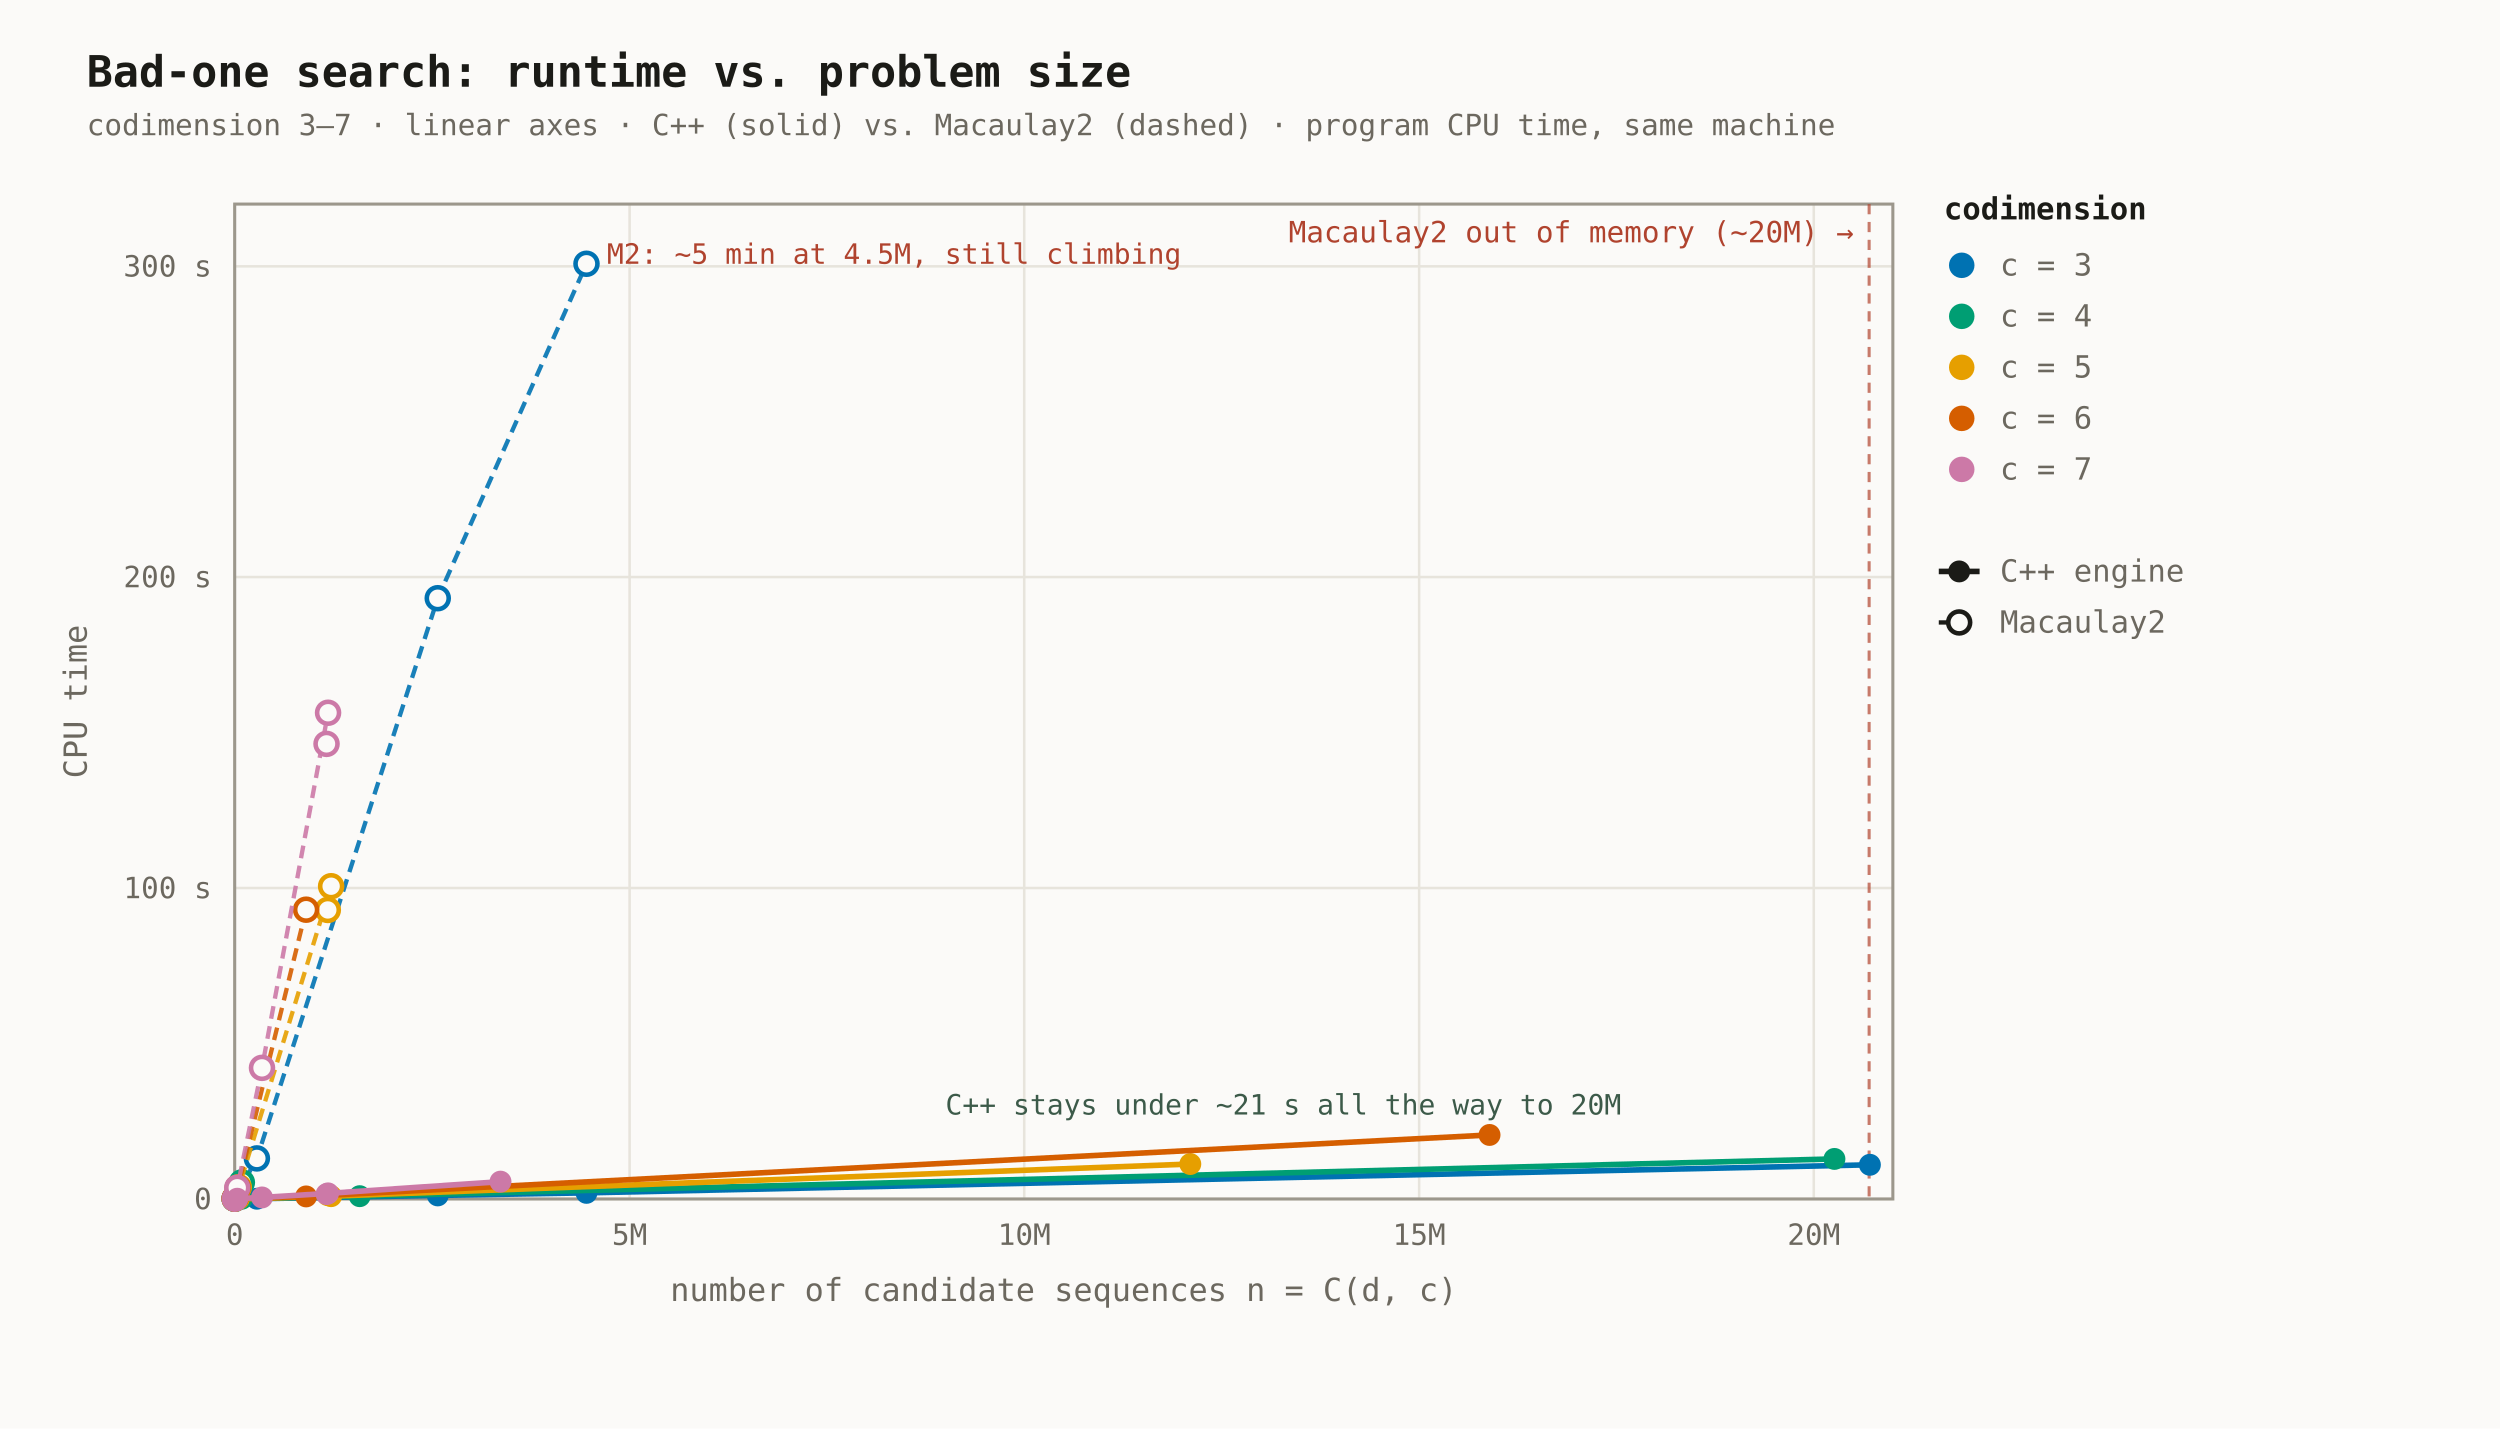
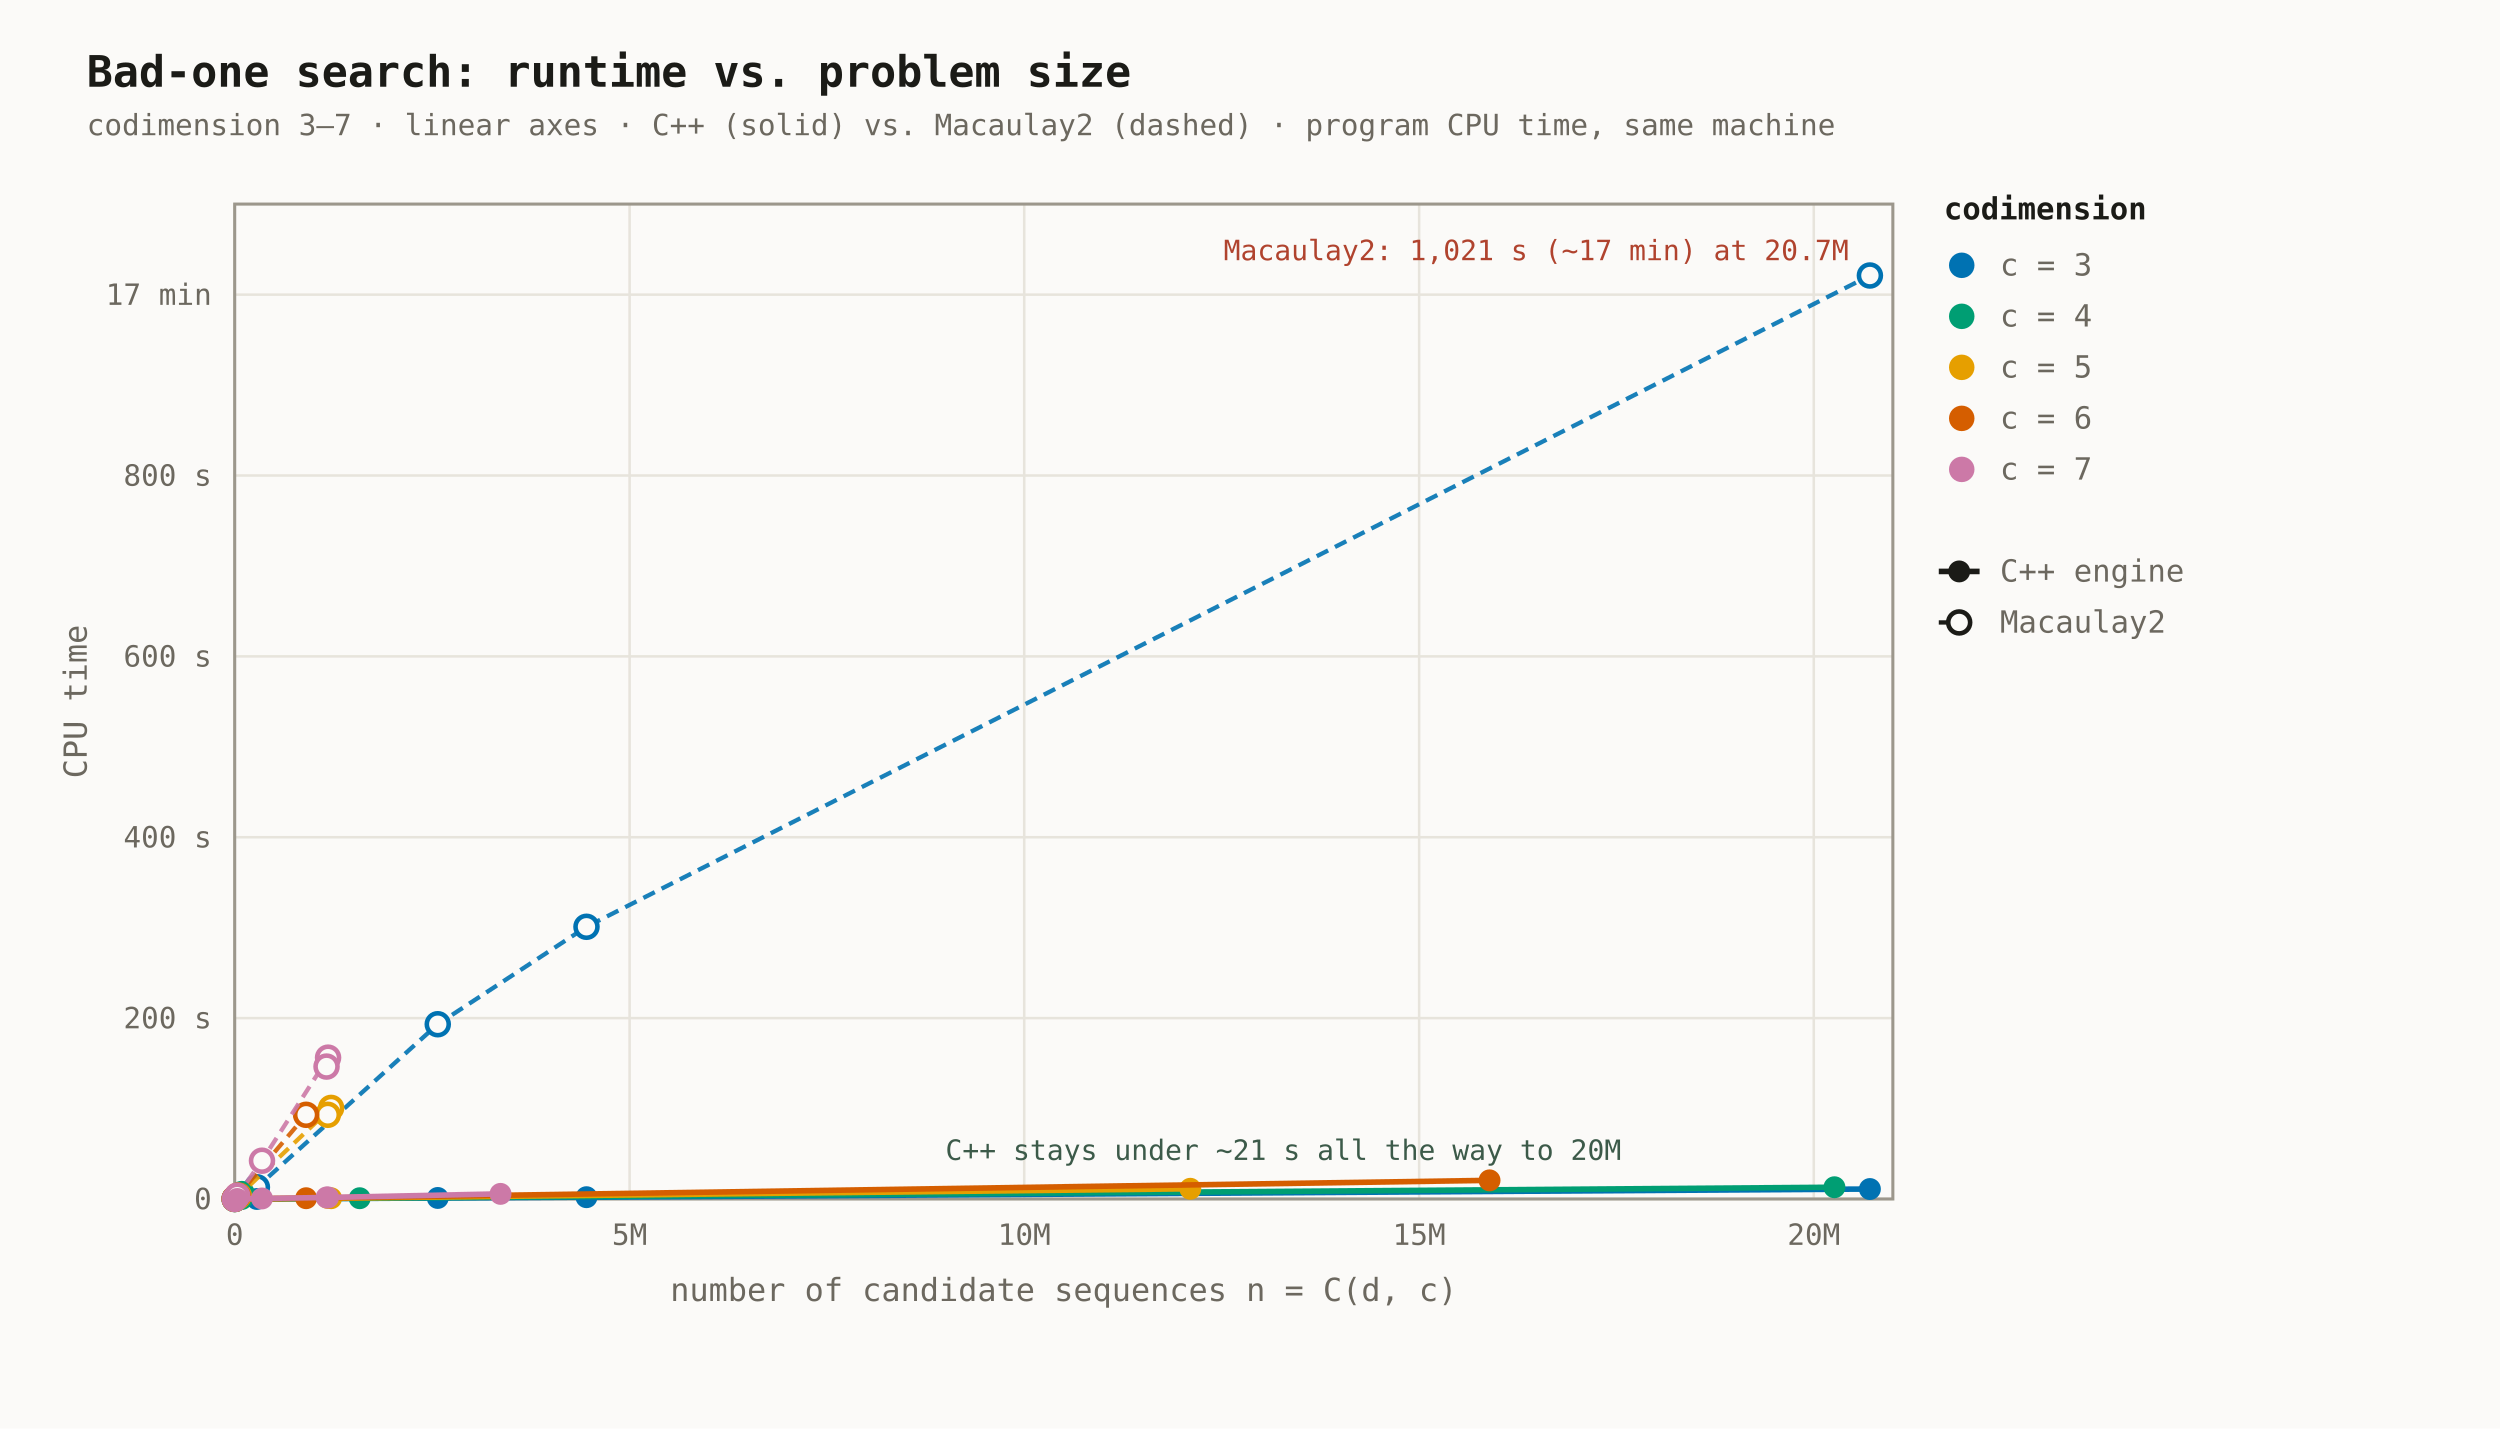
<svg xmlns="http://www.w3.org/2000/svg" viewBox="0 0 980 560" font-family="ui-monospace,Menlo,Consolas,monospace">
  <rect width="980" height="560" fill="#FBFAF8" />
  <text x="34" y="34" fill="#1B1B17" font-size="17" font-weight="700">Bad-one search: runtime vs. problem size</text>
  <text x="34" y="53" fill="#6C685F" font-size="11.5">codimension 3–7 · linear axes · C++ (solid) vs. Macaulay2 (dashed) · program CPU time, same machine</text>
  <line x1="92.0" y1="80" x2="92.0" y2="470" stroke="#E7E4DC" />
  <text x="92.0" y="488" fill="#6C685F" font-size="11.5" text-anchor="middle">0</text>
  <line x1="246.8" y1="80" x2="246.8" y2="470" stroke="#E7E4DC" />
  <text x="246.8" y="488" fill="#6C685F" font-size="11.5" text-anchor="middle">5M</text>
  <line x1="401.5" y1="80" x2="401.5" y2="470" stroke="#E7E4DC" />
  <text x="401.5" y="488" fill="#6C685F" font-size="11.5" text-anchor="middle">10M</text>
  <line x1="556.3" y1="80" x2="556.3" y2="470" stroke="#E7E4DC" />
  <text x="556.3" y="488" fill="#6C685F" font-size="11.5" text-anchor="middle">15M</text>
  <line x1="711.0" y1="80" x2="711.0" y2="470" stroke="#E7E4DC" />
  <text x="711.0" y="488" fill="#6C685F" font-size="11.5" text-anchor="middle">20M</text>
  <line x1="92" y1="470.0" x2="742" y2="470.0" stroke="#E7E4DC" />
  <text x="83" y="474.0" fill="#6C685F" font-size="11.5" text-anchor="end">0</text>
-   <line x1="92" y1="348.1" x2="742" y2="348.1" stroke="#E7E4DC" />
-   <text x="83" y="352.1" fill="#6C685F" font-size="11.5" text-anchor="end">100 s</text>
-   <line x1="92" y1="226.2" x2="742" y2="226.2" stroke="#E7E4DC" />
-   <text x="83" y="230.2" fill="#6C685F" font-size="11.5" text-anchor="end">200 s</text>
-   <line x1="92" y1="104.4" x2="742" y2="104.4" stroke="#E7E4DC" />
-   <text x="83" y="108.4" fill="#6C685F" font-size="11.5" text-anchor="end">300 s</text>
+   <line x1="92" y1="399.1" x2="742" y2="399.1" stroke="#E7E4DC" />
+   <text x="83" y="403.1" fill="#6C685F" font-size="11.5" text-anchor="end">200 s</text>
+   <line x1="92" y1="328.2" x2="742" y2="328.2" stroke="#E7E4DC" />
+   <text x="83" y="332.2" fill="#6C685F" font-size="11.5" text-anchor="end">400 s</text>
+   <line x1="92" y1="257.3" x2="742" y2="257.3" stroke="#E7E4DC" />
+   <text x="83" y="261.3" fill="#6C685F" font-size="11.5" text-anchor="end">600 s</text>
+   <line x1="92" y1="186.4" x2="742" y2="186.4" stroke="#E7E4DC" />
+   <text x="83" y="190.4" fill="#6C685F" font-size="11.5" text-anchor="end">800 s</text>
+   <line x1="92" y1="115.5" x2="742" y2="115.5" stroke="#E7E4DC" />
+   <text x="83" y="119.5" fill="#6C685F" font-size="11.5" text-anchor="end">17 min</text>
  <text x="417" y="510" fill="#6C685F" font-size="12.5" text-anchor="middle">number of candidate sequences  n = C(d, c)</text>
  <text transform="translate(34,275) rotate(-90)" fill="#6C685F" font-size="12.5" text-anchor="middle">CPU time</text>
  <rect x="92" y="80" width="650" height="390" fill="none" stroke="#9C978C" stroke-width="1.2" />
-   <line x1="732.7" y1="80" x2="732.7" y2="470" stroke="#B0432E" stroke-width="1.2" stroke-dasharray="4 3" opacity="0.7" />
-   <text x="726.7" y="95" fill="#B0432E" font-size="11.5" text-anchor="end">Macaulay2 out of memory (~20M) →</text>
-   <polyline points="92.0,469.9 93.1,467.8 100.7,454.1 171.6,234.5 229.9,103.4" fill="none" stroke="#0072B2" stroke-width="1.7" stroke-dasharray="5 3" opacity="0.9" />
-   <polyline points="92.0,470.0 93.1,470.0 100.7,469.9 171.6,468.6 229.9,467.6 733.0,456.6" fill="none" stroke="#0072B2" stroke-width="2.2" />
-   <circle cx="92.0" cy="469.9" r="4.3" fill="#FBFAF8" stroke="#0072B2" stroke-width="1.8" />
+   <polyline points="92.0,470.0 93.1,469.4 100.7,465.4 171.6,401.5 229.9,363.3 733.0,108.0" fill="none" stroke="#0072B2" stroke-width="1.7" stroke-dasharray="5 3" opacity="0.9" />
+   <polyline points="92.0,470.0 93.1,470.0 100.7,470.0 171.6,469.6 229.9,469.3 733.0,466.1" fill="none" stroke="#0072B2" stroke-width="2.2" />
+   <circle cx="92.0" cy="470.0" r="4.3" fill="#FBFAF8" stroke="#0072B2" stroke-width="1.8" />
  <circle cx="92.0" cy="470.0" r="4.3" fill="#0072B2" />
-   <circle cx="93.1" cy="467.8" r="4.3" fill="#FBFAF8" stroke="#0072B2" stroke-width="1.8" />
+   <circle cx="93.1" cy="469.4" r="4.3" fill="#FBFAF8" stroke="#0072B2" stroke-width="1.8" />
  <circle cx="93.1" cy="470.0" r="4.3" fill="#0072B2" />
-   <circle cx="100.7" cy="454.1" r="4.3" fill="#FBFAF8" stroke="#0072B2" stroke-width="1.8" />
-   <circle cx="100.7" cy="469.9" r="4.3" fill="#0072B2" />
-   <circle cx="171.6" cy="234.5" r="4.3" fill="#FBFAF8" stroke="#0072B2" stroke-width="1.8" />
-   <circle cx="171.6" cy="468.6" r="4.3" fill="#0072B2" />
-   <circle cx="229.9" cy="103.4" r="4.3" fill="#FBFAF8" stroke="#0072B2" stroke-width="1.8" />
-   <circle cx="229.9" cy="467.6" r="4.3" fill="#0072B2" />
-   <circle cx="733.0" cy="456.6" r="4.3" fill="#0072B2" />
-   <polyline points="92.0,469.9 94.8,463.5" fill="none" stroke="#009E73" stroke-width="1.7" stroke-dasharray="5 3" opacity="0.9" />
-   <polyline points="92.0,470.0 94.8,469.9 141.0,468.9 719.1,454.3" fill="none" stroke="#009E73" stroke-width="2.2" />
-   <circle cx="92.0" cy="469.9" r="4.3" fill="#FBFAF8" stroke="#009E73" stroke-width="1.8" />
+   <circle cx="100.7" cy="465.4" r="4.3" fill="#FBFAF8" stroke="#0072B2" stroke-width="1.8" />
+   <circle cx="100.7" cy="470.0" r="4.3" fill="#0072B2" />
+   <circle cx="171.6" cy="401.5" r="4.3" fill="#FBFAF8" stroke="#0072B2" stroke-width="1.8" />
+   <circle cx="171.6" cy="469.6" r="4.3" fill="#0072B2" />
+   <circle cx="229.9" cy="363.3" r="4.3" fill="#FBFAF8" stroke="#0072B2" stroke-width="1.8" />
+   <circle cx="229.9" cy="469.3" r="4.3" fill="#0072B2" />
+   <circle cx="733.0" cy="108.0" r="4.3" fill="#FBFAF8" stroke="#0072B2" stroke-width="1.8" />
+   <circle cx="733.0" cy="466.1" r="4.3" fill="#0072B2" />
+   <polyline points="92.0,470.0 94.8,468.1" fill="none" stroke="#009E73" stroke-width="1.7" stroke-dasharray="5 3" opacity="0.9" />
+   <polyline points="92.0,470.0 94.8,470.0 141.0,469.7 719.1,465.4" fill="none" stroke="#009E73" stroke-width="2.2" />
+   <circle cx="92.0" cy="470.0" r="4.3" fill="#FBFAF8" stroke="#009E73" stroke-width="1.8" />
  <circle cx="92.0" cy="470.0" r="4.3" fill="#009E73" />
-   <circle cx="94.8" cy="463.5" r="4.3" fill="#FBFAF8" stroke="#009E73" stroke-width="1.8" />
-   <circle cx="94.8" cy="469.9" r="4.3" fill="#009E73" />
-   <circle cx="141.0" cy="468.9" r="4.3" fill="#009E73" />
-   <circle cx="719.1" cy="454.3" r="4.3" fill="#009E73" />
-   <polyline points="92.0,469.9 93.6,465.4 129.8,347.4" fill="none" stroke="#E69F00" stroke-width="1.7" stroke-dasharray="5 3" opacity="0.9" />
-   <polyline points="92.0,470.0 93.6,470.0 129.8,468.9 466.6,456.3" fill="none" stroke="#E69F00" stroke-width="2.2" />
-   <circle cx="92.0" cy="469.9" r="4.3" fill="#FBFAF8" stroke="#E69F00" stroke-width="1.8" />
+   <circle cx="94.8" cy="468.1" r="4.3" fill="#FBFAF8" stroke="#009E73" stroke-width="1.8" />
+   <circle cx="94.8" cy="470.0" r="4.3" fill="#009E73" />
+   <circle cx="141.0" cy="469.7" r="4.3" fill="#009E73" />
+   <circle cx="719.1" cy="465.4" r="4.3" fill="#009E73" />
+   <polyline points="92.0,470.0 93.6,468.7 129.8,434.3" fill="none" stroke="#E69F00" stroke-width="1.7" stroke-dasharray="5 3" opacity="0.9" />
+   <polyline points="92.0,470.0 93.6,470.0 129.8,469.7 466.6,466.0" fill="none" stroke="#E69F00" stroke-width="2.2" />
+   <circle cx="92.0" cy="470.0" r="4.3" fill="#FBFAF8" stroke="#E69F00" stroke-width="1.8" />
  <circle cx="92.0" cy="470.0" r="4.3" fill="#E69F00" />
-   <circle cx="93.6" cy="465.4" r="4.3" fill="#FBFAF8" stroke="#E69F00" stroke-width="1.8" />
+   <circle cx="93.6" cy="468.7" r="4.3" fill="#FBFAF8" stroke="#E69F00" stroke-width="1.8" />
  <circle cx="93.6" cy="470.0" r="4.3" fill="#E69F00" />
-   <circle cx="129.8" cy="347.4" r="4.3" fill="#FBFAF8" stroke="#E69F00" stroke-width="1.8" />
-   <circle cx="129.8" cy="468.9" r="4.3" fill="#E69F00" />
-   <circle cx="466.6" cy="456.3" r="4.3" fill="#E69F00" />
-   <circle cx="128.5" cy="356.7" r="4.3" fill="#FBFAF8" stroke="#E69F00" stroke-width="1.8" />
-   <circle cx="128.5" cy="468.5" r="4.3" fill="#E69F00" />
-   <polyline points="92.0,469.8 93.2,465.6 120.0,356.6" fill="none" stroke="#D55E00" stroke-width="1.7" stroke-dasharray="5 3" opacity="0.9" />
-   <polyline points="92.0,470.0 93.2,469.9 120.0,469.0 583.9,444.9" fill="none" stroke="#D55E00" stroke-width="2.2" />
-   <circle cx="92.0" cy="469.8" r="4.3" fill="#FBFAF8" stroke="#D55E00" stroke-width="1.8" />
+   <circle cx="129.8" cy="434.3" r="4.3" fill="#FBFAF8" stroke="#E69F00" stroke-width="1.8" />
+   <circle cx="129.8" cy="469.7" r="4.3" fill="#E69F00" />
+   <circle cx="466.6" cy="466.0" r="4.3" fill="#E69F00" />
+   <circle cx="128.5" cy="437.0" r="4.3" fill="#FBFAF8" stroke="#E69F00" stroke-width="1.8" />
+   <circle cx="128.5" cy="469.6" r="4.3" fill="#E69F00" />
+   <polyline points="92.0,469.9 93.2,468.7 120.0,437.0" fill="none" stroke="#D55E00" stroke-width="1.7" stroke-dasharray="5 3" opacity="0.9" />
+   <polyline points="92.0,470.0 93.2,470.0 120.0,469.7 583.9,462.7" fill="none" stroke="#D55E00" stroke-width="2.2" />
+   <circle cx="92.0" cy="469.9" r="4.3" fill="#FBFAF8" stroke="#D55E00" stroke-width="1.8" />
  <circle cx="92.0" cy="470.0" r="4.3" fill="#D55E00" />
-   <circle cx="93.2" cy="465.6" r="4.3" fill="#FBFAF8" stroke="#D55E00" stroke-width="1.8" />
-   <circle cx="93.2" cy="469.9" r="4.3" fill="#D55E00" />
-   <circle cx="120.0" cy="356.6" r="4.3" fill="#FBFAF8" stroke="#D55E00" stroke-width="1.8" />
-   <circle cx="120.0" cy="469.0" r="4.3" fill="#D55E00" />
-   <circle cx="583.9" cy="444.9" r="4.3" fill="#D55E00" />
-   <polyline points="92.0,469.9 93.0,465.6 102.7,418.6 128.6,279.4" fill="none" stroke="#CC79A7" stroke-width="1.7" stroke-dasharray="5 3" opacity="0.9" />
-   <polyline points="92.0,470.0 93.0,469.9 102.7,469.4 128.6,467.8 196.2,463.2" fill="none" stroke="#CC79A7" stroke-width="2.2" />
-   <circle cx="92.0" cy="469.9" r="4.3" fill="#FBFAF8" stroke="#CC79A7" stroke-width="1.8" />
+   <circle cx="93.2" cy="468.7" r="4.3" fill="#FBFAF8" stroke="#D55E00" stroke-width="1.8" />
+   <circle cx="93.2" cy="470.0" r="4.3" fill="#D55E00" />
+   <circle cx="120.0" cy="437.0" r="4.3" fill="#FBFAF8" stroke="#D55E00" stroke-width="1.8" />
+   <circle cx="120.0" cy="469.7" r="4.3" fill="#D55E00" />
+   <circle cx="583.9" cy="462.7" r="4.3" fill="#D55E00" />
+   <polyline points="92.0,470.0 93.0,468.7 102.7,455.0 128.6,414.6" fill="none" stroke="#CC79A7" stroke-width="1.7" stroke-dasharray="5 3" opacity="0.9" />
+   <polyline points="92.0,470.0 93.0,470.0 102.7,469.8 128.6,469.4 196.2,468.0" fill="none" stroke="#CC79A7" stroke-width="2.2" />
+   <circle cx="92.0" cy="470.0" r="4.3" fill="#FBFAF8" stroke="#CC79A7" stroke-width="1.8" />
  <circle cx="92.0" cy="470.0" r="4.3" fill="#CC79A7" />
-   <circle cx="93.0" cy="465.6" r="4.3" fill="#FBFAF8" stroke="#CC79A7" stroke-width="1.8" />
-   <circle cx="93.0" cy="469.9" r="4.3" fill="#CC79A7" />
-   <circle cx="102.7" cy="418.6" r="4.3" fill="#FBFAF8" stroke="#CC79A7" stroke-width="1.8" />
-   <circle cx="102.7" cy="469.4" r="4.3" fill="#CC79A7" />
-   <circle cx="128.6" cy="279.4" r="4.3" fill="#FBFAF8" stroke="#CC79A7" stroke-width="1.8" />
-   <circle cx="128.6" cy="467.8" r="4.3" fill="#CC79A7" />
-   <circle cx="196.2" cy="463.2" r="4.3" fill="#CC79A7" />
-   <circle cx="128.0" cy="291.6" r="4.3" fill="#FBFAF8" stroke="#CC79A7" stroke-width="1.8" />
-   <circle cx="128.0" cy="468.1" r="4.3" fill="#CC79A7" />
-   <text x="237.9" y="103.4" fill="#B0432E" font-size="11">M2: ~5 min at 4.5M, still climbing</text>
-   <text x="370.6" y="436.9" fill="#3C5A49" font-size="11">C++ stays under ~21 s all the way to 20M</text>
+   <circle cx="93.0" cy="468.7" r="4.3" fill="#FBFAF8" stroke="#CC79A7" stroke-width="1.8" />
+   <circle cx="93.0" cy="470.0" r="4.3" fill="#CC79A7" />
+   <circle cx="102.7" cy="455.0" r="4.3" fill="#FBFAF8" stroke="#CC79A7" stroke-width="1.8" />
+   <circle cx="102.7" cy="469.8" r="4.3" fill="#CC79A7" />
+   <circle cx="128.6" cy="414.6" r="4.3" fill="#FBFAF8" stroke="#CC79A7" stroke-width="1.8" />
+   <circle cx="128.6" cy="469.4" r="4.3" fill="#CC79A7" />
+   <circle cx="196.2" cy="468.0" r="4.3" fill="#CC79A7" />
+   <circle cx="128.0" cy="418.1" r="4.3" fill="#FBFAF8" stroke="#CC79A7" stroke-width="1.8" />
+   <circle cx="128.0" cy="469.4" r="4.3" fill="#CC79A7" />
+   <text x="724.7" y="102.0" fill="#B0432E" font-size="11" text-anchor="end">Macaulay2: 1,021 s (~17 min) at 20.7M</text>
+   <text x="370.6" y="454.7" fill="#3C5A49" font-size="11">C++ stays under ~21 s all the way to 20M</text>
  <text x="762" y="86" fill="#1B1B17" font-size="12" font-weight="700">codimension</text>
  <circle cx="769" cy="104" r="5" fill="#0072B2" />
  <text x="784" y="108" fill="#6C685F" font-size="12">c = 3</text>
  <circle cx="769" cy="124" r="5" fill="#009E73" />
  <text x="784" y="128" fill="#6C685F" font-size="12">c = 4</text>
  <circle cx="769" cy="144" r="5" fill="#E69F00" />
  <text x="784" y="148" fill="#6C685F" font-size="12">c = 5</text>
  <circle cx="769" cy="164" r="5" fill="#D55E00" />
  <text x="784" y="168" fill="#6C685F" font-size="12">c = 6</text>
  <circle cx="769" cy="184" r="5" fill="#CC79A7" />
  <text x="784" y="188" fill="#6C685F" font-size="12">c = 7</text>
  <line x1="760" y1="224" x2="776" y2="224" stroke="#1B1B17" stroke-width="2.2" />
  <circle cx="768" cy="224" r="4.3" fill="#1B1B17" />
  <text x="784" y="228" fill="#6C685F" font-size="12">C++ engine</text>
  <line x1="760" y1="244" x2="776" y2="244" stroke="#1B1B17" stroke-width="1.7" stroke-dasharray="5 3" />
  <circle cx="768" cy="244" r="4.3" fill="#FBFAF8" stroke="#1B1B17" stroke-width="1.8" />
  <text x="784" y="248" fill="#6C685F" font-size="12">Macaulay2</text>
</svg>
